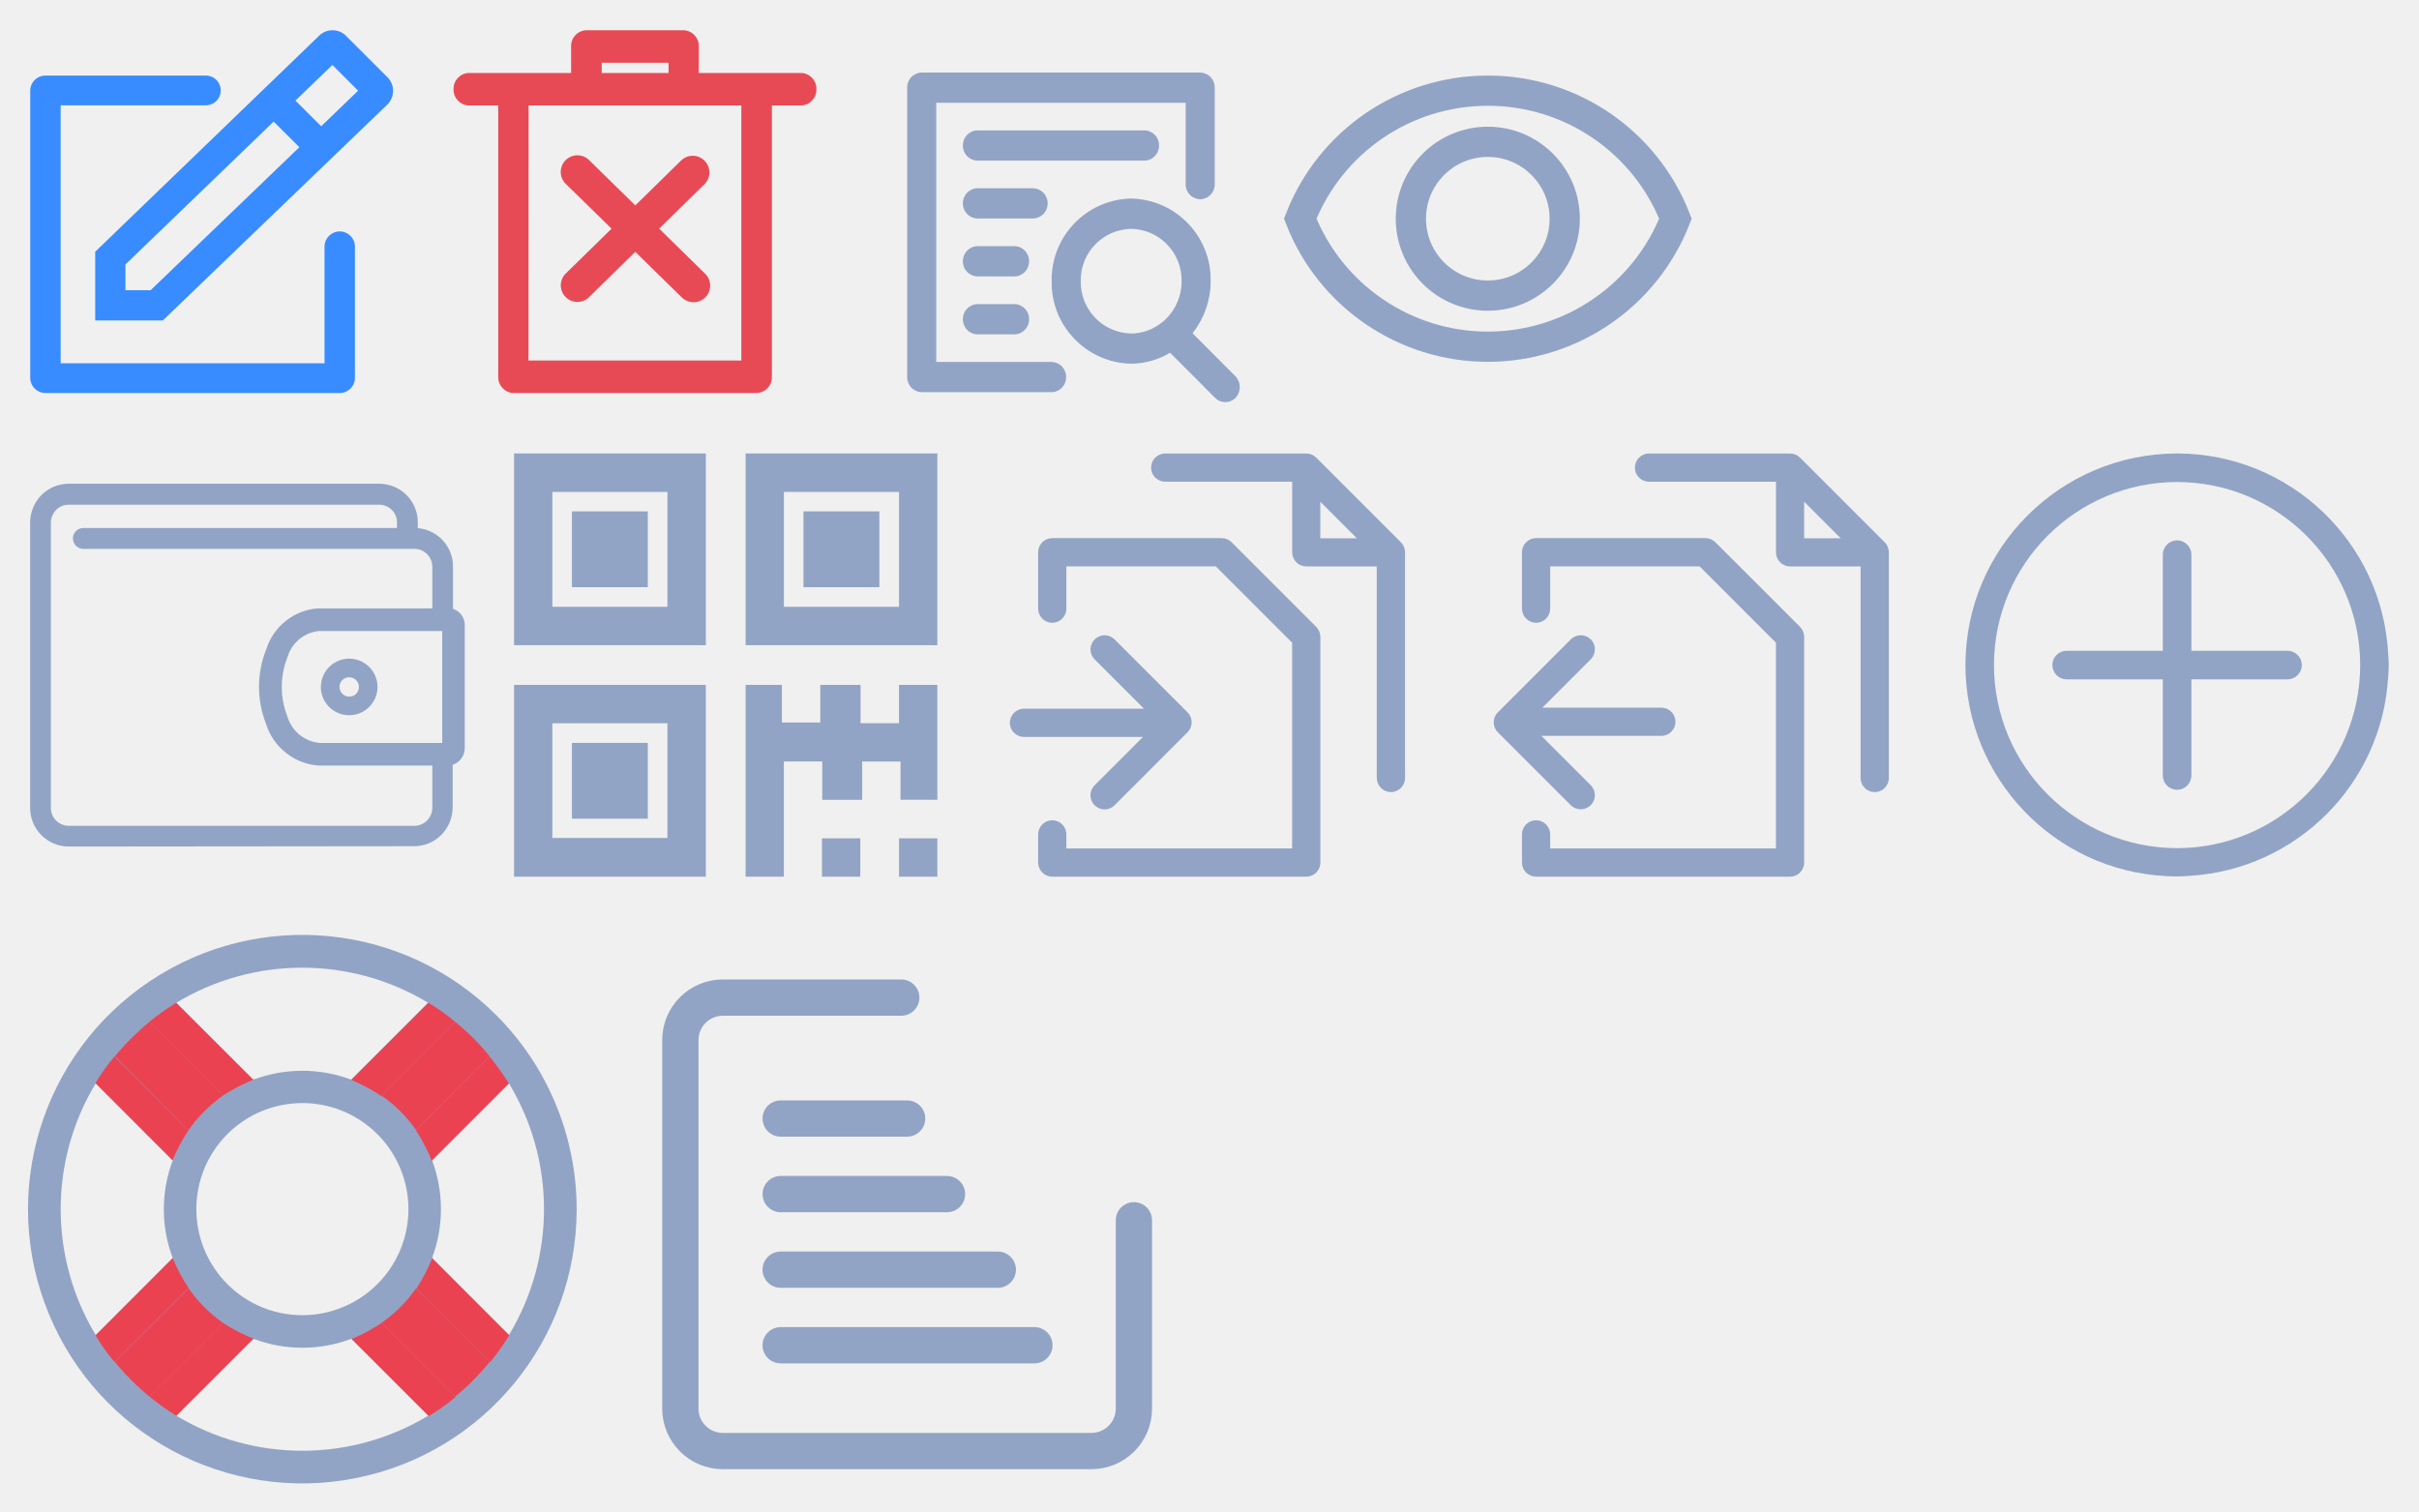
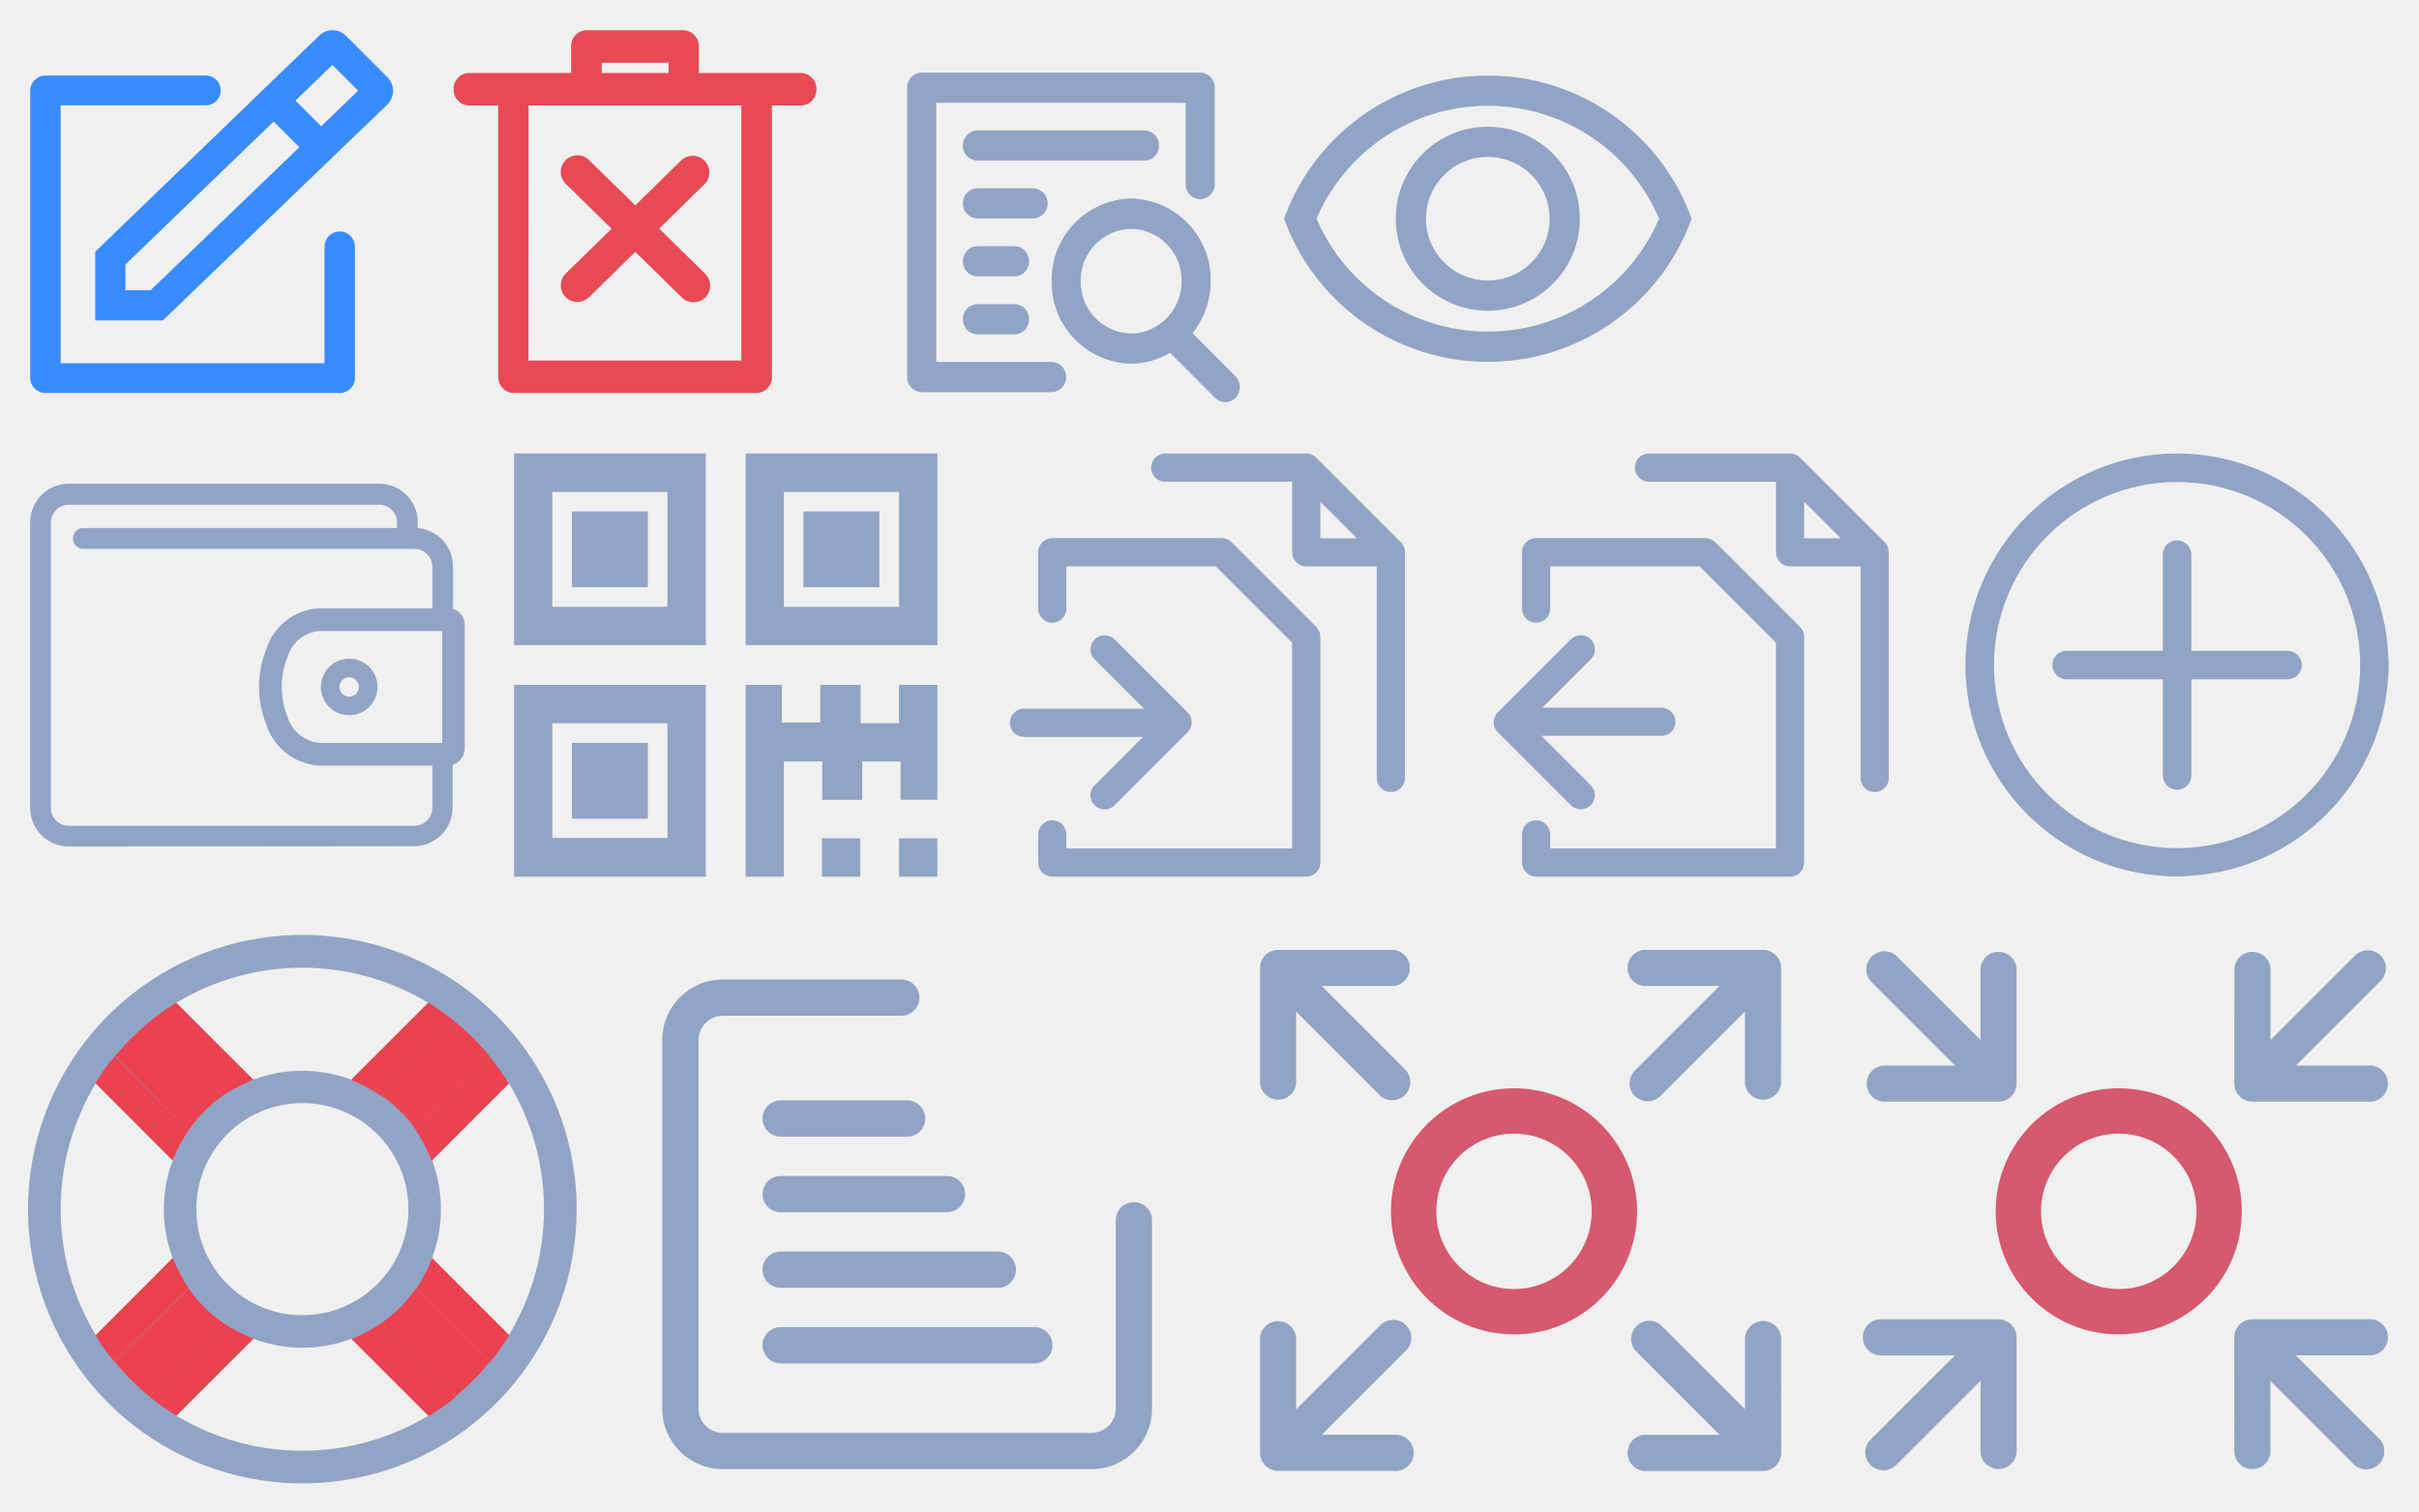
<svg xmlns="http://www.w3.org/2000/svg" id="icons_spite_darksmalliconcolored" width="80" height="50" viewBox="0 0 80 50">
  <g id="_20" data-name="20" transform="translate(0 29)">
+     <g id="NotFullScreen" transform="translate(60)">
+       <rect id="icon_bg" width="20" height="20" transform="translate(0 1)" fill="#fff" opacity="0" />
+       <g id="Full_screen_icon" transform="translate(-0.375 0.375)">
+         <g id="Ellipse_1" data-name="Ellipse 1" transform="translate(6.375 6.625)" fill="none" stroke="#d6596d" stroke-width="1.5">
+           <circle cx="4.07" cy="4.07" r="4.07" stroke="none" />
+           <circle cx="4.07" cy="4.07" r="3.32" fill="none" />
+         </g>
+         <path id="Path_9500" data-name="Path 9500" d="M7.209,6.365l-2.8-2.8H6.791a.6.6,0,0,0,0-1.193H2.972a.6.6,0,0,0-.6.6V6.791a.6.6,0,0,0,1.193,0V4.413l2.8,2.8a.6.6,0,0,0,.84-.848Z" transform="translate(9.438 9.438) rotate(180)" fill="#92a4c5" />
+         <path id="Path_9501" data-name="Path 9501" d="M6.791,20.194H4.413l2.8-2.8a.583.583,0,0,0,.163-.42.6.6,0,0,0-1.012-.418l-2.8,2.8V16.972a.6.6,0,0,0-1.193,0v3.819a.6.6,0,0,0,.37.551.607.607,0,0,0,.227.046H6.791a.6.6,0,1,0,0-1.193Z" transform="translate(9.438 35.655) rotate(180)" fill="#92a4c5" />
+         <path id="Path_9502" data-name="Path 9502" d="M21.388,16.972a.6.6,0,0,0-1.194,0V19.35l-2.8-2.8a.6.6,0,0,0-.838.847l2.8,2.8H16.972a.6.6,0,1,0,0,1.193h3.819a.6.6,0,0,0,.6-.6Z" transform="translate(35.655 35.655) rotate(180)" fill="#92a4c5" />
+         <path id="Path_9503" data-name="Path 9503" d="M21.388,2.972a.6.6,0,0,0-.6-.6H16.972a.6.6,0,1,0,0,1.193H19.35l-2.8,2.8a.6.6,0,0,0-.015.83l.015.014a.608.608,0,0,0,.841,0l2.8-2.8V6.791a.6.6,0,0,0,1.193,0Z" transform="translate(35.655 9.438) rotate(180)" fill="#92a4c5" />
+       </g>
+     </g>
+     <g id="ShowFullScreen" transform="translate(40)">
+       <rect id="icon_bg-2" data-name="icon_bg" width="20" height="20" transform="translate(0 1)" fill="#fff" opacity="0" />
+       <g id="Full_screen_icon-2" data-name="Full_screen_icon" transform="translate(-0.375 0.375)">
+         <g id="Ellipse_1-2" data-name="Ellipse 1" transform="translate(6.375 6.625)" fill="none" stroke="#d6596d" stroke-width="1.5">
+           <circle cx="4.07" cy="4.07" r="4.07" stroke="none" />
+           <circle cx="4.07" cy="4.07" r="3.32" fill="none" />
+         </g>
+         <path id="Path_9500-2" data-name="Path 9500" d="M7.209,6.365l-2.8-2.8H6.791a.6.6,0,0,0,0-1.193H2.972a.6.6,0,0,0-.6.6V6.791a.6.6,0,0,0,1.193,0V4.413l2.8,2.8a.6.6,0,0,0,.84-.848Z" transform="translate(-0.325 -0.325)" fill="#92a4c5" />
+         <path id="Path_9501-2" data-name="Path 9501" d="M6.791,20.194H4.413l2.8-2.8a.583.583,0,0,0,.163-.42.6.6,0,0,0-1.012-.418l-2.8,2.8V16.972a.6.6,0,0,0-1.193,0v3.819a.6.6,0,0,0,.37.551.607.607,0,0,0,.227.046H6.791a.6.6,0,1,0,0-1.193Z" transform="translate(-0.325 -2.108)" fill="#92a4c5" />
+         <path id="Path_9502-2" data-name="Path 9502" d="M21.388,16.972a.6.6,0,0,0-1.194,0V19.35l-2.8-2.8a.6.6,0,0,0-.838.847l2.8,2.8H16.972a.6.6,0,1,0,0,1.193h3.819a.6.6,0,0,0,.6-.6Z" transform="translate(-2.108 -2.108)" fill="#92a4c5" />
+         <path id="Path_9503-2" data-name="Path 9503" d="M21.388,2.972a.6.6,0,0,0-.6-.6H16.972a.6.6,0,1,0,0,1.193H19.35l-2.8,2.8a.6.6,0,0,0-.015.83l.015.014a.608.608,0,0,0,.841,0l2.8-2.8V6.791a.6.6,0,0,0,1.193,0Z" transform="translate(-2.108 -0.325)" fill="#92a4c5" />
+       </g>
+     </g>
    <g id="Notification" transform="translate(20)">
-       <rect id="icon_bg" width="20" height="20" transform="translate(0 1)" fill="#fff" opacity="0" />
+       <rect id="icon_bg-3" data-name="icon_bg" width="20" height="20" transform="translate(0 1)" fill="#fff" opacity="0" />
      <g id="Notification-2" data-name="Notification" transform="translate(-0.175 3.305)">
        <path id="Path_9493" data-name="Path 9493" d="M15.667,8.033v6.228a1.406,1.406,0,0,1-1.406,1.406H2.073A1.406,1.406,0,0,1,.667,14.261h0V2.073A1.406,1.406,0,0,1,2.073.667h5.9" transform="translate(2.008 0.028)" fill="none" stroke="#92a4c5" stroke-linecap="round" stroke-miterlimit="10" stroke-width="1.2" />
        <line id="Line_43" data-name="Line 43" x2="8.391" transform="translate(5.993 12.195)" fill="none" stroke="#92a4c5" stroke-linecap="round" stroke-miterlimit="10" stroke-width="1.2" />
        <line id="Line_42" data-name="Line 42" x2="7.181" transform="translate(5.993 9.695)" fill="none" stroke="#92a4c5" stroke-linecap="round" stroke-miterlimit="10" stroke-width="1.2" />
        <line id="Line_51" data-name="Line 51" x2="5.5" transform="translate(5.994 7.195)" fill="none" stroke="#92a4c5" stroke-linecap="round" stroke-miterlimit="10" stroke-width="1.2" />
        <line id="Line_55" data-name="Line 55" x2="4.181" transform="translate(5.994 4.695)" fill="none" stroke="#92a4c5" stroke-linecap="round" stroke-miterlimit="10" stroke-width="1.2" />
      </g>
    </g>
    <g id="Support">
-       <rect id="icon_bg-2" data-name="icon_bg" width="20" height="20" transform="translate(0 1)" fill="#fff" opacity="0" />
+       <rect id="icon_bg-4" data-name="icon_bg" width="20" height="20" transform="translate(0 1)" fill="#fff" opacity="0" />
      <g id="Support-2" data-name="Support" transform="translate(-31.67 -3.184)">
        <g id="Pink">
          <path id="Path_9570" data-name="Path 9570" d="M45.092,10.236l1.808,2.3.708-.574,2.5-2.544L48.035,7.558Z" transform="translate(-1.537 -0.301)" fill="#eb4252" />
          <path id="Path_9571" data-name="Path 9571" d="M45.092,10.236l1.808,2.3.708-.574,2.5-2.544L48.035,7.558Z" transform="translate(-10.307 8.468)" fill="#eb4252" />
          <path id="Path_9572" data-name="Path 9572" d="M0,2.678l1.808,2.3.708-.574,2.5-2.544L2.943,0Z" transform="translate(48.554 16.007) rotate(90)" fill="#eb4252" />
          <path id="Path_9573" data-name="Path 9573" d="M0,2.678l1.808,2.3.708-.574,2.5-2.544L2.943,0Z" transform="translate(39.785 7.238) rotate(90)" fill="#eb4252" />
        </g>
        <path id="Circle" d="M48.084,7.767a9.072,9.072,0,1,0,2.657,6.416A9.084,9.084,0,0,0,48.084,7.767Zm-10.7,8.041-2.547,2.54a8.056,8.056,0,0,1,0-8.33l2.547,2.549A4.568,4.568,0,0,0,37.385,15.807Zm.524.993a4.563,4.563,0,0,0,1.146,1.146l-2.439,2.437a8.07,8.07,0,0,1-1.147-1.149ZM35.469,9.129a7.957,7.957,0,0,1,.543-.6c.189-.188.392-.371.6-.545l2.438,2.439a4.6,4.6,0,0,0-1.145,1.149Zm7.818.77a4.6,4.6,0,0,0-3.24,0L37.5,7.355a8.058,8.058,0,0,1,8.331,0Zm4.582-.769L45.43,11.567a4.57,4.57,0,0,0-1.148-1.146l2.438-2.44A8.076,8.076,0,0,1,47.869,9.129Zm-8.68,2.57a3.508,3.508,0,1,1,2.481,5.989h0a3.485,3.485,0,0,1-2.479-1.026l0,0A3.514,3.514,0,0,1,39.189,11.7Zm-.061,5.025v0h0l0,0Zm.923,1.745a4.573,4.573,0,0,0,3.24,0l2.542,2.544a8.06,8.06,0,0,1-8.331,0Zm6.669,1.913-2.436-2.437A4.607,4.607,0,0,0,45.43,16.8l2.439,2.434c-.167.2-.351.408-.546.605S46.93,20.211,46.72,20.383Zm-.762-7.82L48.5,10.018a8.052,8.052,0,0,1,0,8.33L45.958,15.8A4.592,4.592,0,0,0,45.958,12.563Z" fill="#92a4c5" />
        <g id="Pink-2" data-name="Pink">
          <path id="Path_9562" data-name="Path 9562" d="M49.664,9.7l-2.438,2.438v0a5.753,5.753,0,0,1,.552,1.08c-.01-.027-.012-.056-.023-.083L50.3,10.59A8.5,8.5,0,0,0,49.664,9.7Z" transform="translate(-1.8 -0.564)" fill="#eb4252" />
          <path id="Path_9563" data-name="Path 9563" d="M48.219,8.3l-.025-.022a6.251,6.251,0,0,0-.861-.611c0,.048,0,0-.005.008l-2.545,2.544a5.794,5.794,0,0,1,1.064.58c-.025-.018-.044-.04-.068-.058L48.215,8.3S48.22,8.3,48.219,8.3Z" transform="translate(-1.499 -0.314)" fill="#eb4252" />
          <path id="Path_9564" data-name="Path 9564" d="M37.168,8.3l2.438,2.437v0a5.76,5.76,0,0,1,1.08-.552c-.028.01-.057.013-.084.024L38.058,7.669A8.37,8.37,0,0,0,37.168,8.3Z" transform="translate(-0.562 -0.314)" fill="#eb4252" />
          <path id="Path_9565" data-name="Path 9565" d="M35.768,9.695l-.021.026a6.138,6.138,0,0,0-.612.861c.048,0,0,0,.008,0l2.544,2.546a5.816,5.816,0,0,1,.58-1.065c-.018.025-.04.045-.057.069L35.77,9.7S35.769,9.695,35.768,9.695Z" transform="translate(-0.312 -0.564)" fill="#eb4252" />
          <path id="Path_9566" data-name="Path 9566" d="M49.681,20.735,47.243,18.3v0a5.754,5.754,0,0,0,.552-1.08c-.01.027-.012.056-.023.083l2.543,2.543A8.5,8.5,0,0,1,49.681,20.735Z" transform="translate(-1.802 -1.49)" fill="#eb4252" />
          <path id="Path_9567" data-name="Path 9567" d="M48.236,22.189l-.025.022a6.251,6.251,0,0,1-.861.611c0-.048,0,0-.005-.008L44.8,20.271a5.794,5.794,0,0,0,1.064-.58c-.025.018-.044.04-.068.058l2.438,2.439S48.237,22.189,48.236,22.189Z" transform="translate(-1.501 -1.794)" fill="#eb4252" />
          <path id="Path_9568" data-name="Path 9568" d="M37.173,22.183l2.438-2.437h0a5.728,5.728,0,0,0,1.08.552c-.027-.01-.056-.013-.084-.023l-2.542,2.542A8.246,8.246,0,0,1,37.173,22.183Z" transform="translate(-0.563 -1.801)" fill="#eb4252" />
          <path id="Path_9569" data-name="Path 9569" d="M35.772,20.739l-.021-.025a6.267,6.267,0,0,1-.612-.862c.048,0,0,0,.008,0L37.692,17.3a5.755,5.755,0,0,0,.579,1.064c-.018-.025-.04-.044-.057-.069l-2.439,2.439S35.773,20.74,35.772,20.739Z" transform="translate(-0.313 -1.5)" fill="#eb4252" />
        </g>
      </g>
    </g>
  </g>
  <g id="_16" data-name="16" transform="translate(0 14)">
    <g id="Add" transform="translate(64)">
-       <rect id="icon_bg-3" data-name="icon_bg" width="16" height="16" fill="#fff" opacity="0" />
+       <rect id="icon_bg-5" data-name="icon_bg" width="16" height="16" fill="#fff" opacity="0" />
      <path id="Add-2" data-name="Add" d="M-128.866-58.519A7,7,0,0,1-135.5-65.48l0-.02a7.008,7.008,0,0,1,7-7l.02,0a7,7,0,0,1,6.961,6.633c.007.122.019.242.019.365s-.012.27-.02.4a7,7,0,0,1-6.575,6.575c-.134.008-.268.02-.4.02S-128.743-58.512-128.866-58.519Zm-5.69-6.981a6.063,6.063,0,0,0,6.055,6.056,6.063,6.063,0,0,0,6.056-6.056,6.063,6.063,0,0,0-6.056-6.055A6.062,6.062,0,0,0-134.556-65.5Zm5.584,3.653v-3.181h-3.181a.472.472,0,0,1-.472-.472.472.472,0,0,1,.472-.472h3.181v-3.181a.472.472,0,0,1,.472-.472.472.472,0,0,1,.472.472v3.181h3.181a.472.472,0,0,1,.472.472.472.472,0,0,1-.472.472h-3.181v3.181a.472.472,0,0,1-.472.472A.472.472,0,0,1-128.972-61.847Z" transform="translate(136.5 73.5)" fill="#92a4c5" stroke="rgba(0,0,0,0)" stroke-miterlimit="10" stroke-width="1" />
    </g>
    <g id="Transfer" transform="translate(48)">
-       <rect id="icon_bg-4" data-name="icon_bg" width="16" height="16" fill="#fff" opacity="0" />
+       <rect id="icon_bg-6" data-name="icon_bg" width="16" height="16" fill="#fff" opacity="0" />
      <path id="Transfer-2" data-name="Transfer" d="M-182.6-72a.466.466,0,0,1-.466-.467V-73.4a.466.466,0,0,1,.466-.466.467.467,0,0,1,.467.466v.467h7.466V-79.74l-2.526-2.526h-4.94v1.4a.468.468,0,0,1-.467.467.467.467,0,0,1-.466-.467v-1.867a.466.466,0,0,1,.466-.466h5.6a.47.47,0,0,1,.33.136l2.8,2.8a.472.472,0,0,1,.136.33v7.466A.467.467,0,0,1-174.2-72Zm1.149-2.363-2.413-2.413a.467.467,0,0,1,0-.66l2.414-2.415a.471.471,0,0,1,.33-.136.468.468,0,0,1,.329.136.467.467,0,0,1,0,.66l-1.6,1.6h3.935a.466.466,0,0,1,.466.467.466.466,0,0,1-.466.466h-3.968l1.632,1.633a.467.467,0,0,1,0,.66.465.465,0,0,1-.33.136A.465.465,0,0,1-181.451-74.363Zm9.584-.9v-7H-174.2a.467.467,0,0,1-.466-.467v-2.335h-4.2a.466.466,0,0,1-.466-.466.467.467,0,0,1,.466-.467h4.666a.471.471,0,0,1,.331.137l2.8,2.8a.47.47,0,0,1,.136.33v7.466a.466.466,0,0,1-.466.467A.467.467,0,0,1-171.867-75.267Zm-1.867-7.931h1.209l-1.209-1.209Z" transform="translate(185.4 87)" fill="#92a4c5" stroke="rgba(0,0,0,0)" stroke-miterlimit="10" stroke-width="1" />
    </g>
    <g id="Copy" transform="translate(32)">
-       <rect id="icon_bg-5" data-name="icon_bg" width="16" height="16" fill="#fff" opacity="0" />
+       <rect id="icon_bg-7" data-name="icon_bg" width="16" height="16" fill="#fff" opacity="0" />
      <path id="Copy-2" data-name="Copy" d="M-135.1-58.5a.467.467,0,0,1-.467-.467V-59.9a.467.467,0,0,1,.467-.466.466.466,0,0,1,.466.466v.467h7.467V-66.24l-2.527-2.526h-4.94v1.4a.467.467,0,0,1-.466.467.468.468,0,0,1-.467-.467v-1.867a.467.467,0,0,1,.467-.466h5.6a.47.47,0,0,1,.33.136l2.8,2.8a.469.469,0,0,1,.137.33v7.466a.467.467,0,0,1-.467.467Zm1.4-2.363a.466.466,0,0,1,0-.66l1.6-1.6h-3.935a.468.468,0,0,1-.467-.467.468.468,0,0,1,.467-.467h3.968l-1.632-1.632a.466.466,0,0,1,0-.66.466.466,0,0,1,.66,0l2.412,2.412a.466.466,0,0,1,0,.66l-2.413,2.415a.469.469,0,0,1-.33.137A.466.466,0,0,1-133.7-60.863Zm9.331-.9v-7H-126.7a.467.467,0,0,1-.466-.467v-2.336h-4.2a.466.466,0,0,1-.466-.466.467.467,0,0,1,.466-.467h4.666a.467.467,0,0,1,.33.137l2.8,2.8a.467.467,0,0,1,.137.33v7.466a.467.467,0,0,1-.467.467A.466.466,0,0,1-124.367-61.767Zm-1.867-7.931h1.209l-1.209-1.209Z" transform="translate(137.9 73.5)" fill="#92a4c5" stroke="rgba(0,0,0,0)" stroke-miterlimit="10" stroke-width="1" />
    </g>
    <g id="QR" transform="translate(16)">
-       <rect id="icon_bg-6" data-name="icon_bg" width="16" height="16" fill="#fff" opacity="0" />
+       <rect id="icon_bg-8" data-name="icon_bg" width="16" height="16" fill="#fff" opacity="0" />
      <path id="Qr-2" d="M29.732,29V27.731H31V29Zm-2.549,0V27.731h1.268V29Zm-2.525,0V22.657h1.2V23.9h1.27V22.655H28.46v1.269h1.271V22.655H31v3.8H29.782V25.19H28.514v1.267H27.193V25.188H25.924V29ZM17,29V22.657h6.343V29Zm1.267-1.281h3.806V23.926H18.267Zm.647-.636v-2.51h2.51v2.51Zm5.744-5.742V15H31v6.343Zm1.267-1.269h3.807v-3.8H25.925ZM17,21.341V15h6.343v6.343Zm1.267-1.269h3.806v-3.8H18.267Zm8.305-.649V16.915h2.51v2.508Zm-7.658,0V16.915h2.51v2.508Z" transform="translate(-16 -14)" fill="#92a4c5" />
    </g>
    <g id="Wallet">
-       <rect id="icon_bg-7" data-name="icon_bg" width="16" height="16" fill="#fff" opacity="0" />
+       <rect id="icon_bg-9" data-name="icon_bg" width="16" height="16" fill="#fff" opacity="0" />
      <path id="Wallet-2" data-name="Wallet" d="M-134.723-60h-.006A1.276,1.276,0,0,1-136-61.286v-9.435a1.3,1.3,0,0,1,.374-.907,1.285,1.285,0,0,1,.9-.374h10.273a1.285,1.285,0,0,1,.9.374,1.267,1.267,0,0,1,.373.894v.2a1.3,1.3,0,0,1,.794.37,1.279,1.279,0,0,1,.371.908v1.392a.564.564,0,0,1,.388.567l0,4.022a.573.573,0,0,1-.4.57s0,.008,0,.012v1.4a1.3,1.3,0,0,1-.374.907,1.265,1.265,0,0,1-.9.375Zm-.418-11.133a.6.6,0,0,0-.173.42v9.437a.59.59,0,0,0,.589.59h11.433a.589.589,0,0,0,.418-.175.6.6,0,0,0,.174-.418v-1.4h-3.766A1.968,1.968,0,0,1-128.2-64.06a3.355,3.355,0,0,1,.01-2.471,1.944,1.944,0,0,1,1.69-1.347l3.8,0v-1.375a.592.592,0,0,0-.174-.42.582.582,0,0,0-.417-.173h-10.966a.346.346,0,0,1-.328-.327.346.346,0,0,1,.328-.364h10.388v-.191a.558.558,0,0,0-.172-.407.584.584,0,0,0-.418-.173h-10.269A.585.585,0,0,0-135.14-71.137Zm7.657,4.854a2.665,2.665,0,0,0-.009,1.975,1.226,1.226,0,0,0,1.061.876l4.06,0,0-3.7h-4.09A1.207,1.207,0,0,0-127.483-66.283Zm1.1,1a.936.936,0,0,1,.936-.936.936.936,0,0,1,.936.935h0a.936.936,0,0,1-.936.936A.936.936,0,0,1-126.387-65.283Zm.616,0a.32.32,0,0,0,.32.32h.01a.316.316,0,0,0,.311-.32.32.32,0,0,0-.32-.319A.32.32,0,0,0-125.771-65.284Z" transform="translate(136.997 74.003)" fill="#92a4c5" stroke="rgba(0,0,0,0)" stroke-miterlimit="10" stroke-width="1" />
    </g>
  </g>
  <g id="_14" data-name="14">
    <g id="ShowHide" transform="translate(42)">
-       <rect id="icon_bg-8" data-name="icon_bg" width="14" height="14" fill="#fff" opacity="0" />
+       <rect id="icon_bg-10" data-name="icon_bg" width="14" height="14" fill="#fff" opacity="0" />
      <g id="eye_hidden" transform="translate(-267 -7)">
        <path id="Path" d="M28.964,12.46A2.544,2.544,0,1,0,31.508,15,2.544,2.544,0,0,0,28.964,12.46Z" transform="translate(245.24 -0.769)" fill="none" stroke="#92a4c5" stroke-miterlimit="10" stroke-width="1" fill-rule="evenodd" />
        <path id="Path-2" data-name="Path" d="M6.744.5A6.652,6.652,0,0,0,.54,4.734a6.663,6.663,0,0,0,12.41,0A6.648,6.648,0,0,0,6.744.5Z" transform="translate(267.46 9.5)" fill="none" stroke="#92a4c5" stroke-miterlimit="10" stroke-width="1" fill-rule="evenodd" />
      </g>
    </g>
    <g id="Detail" transform="translate(28)">
-       <rect id="icon_bg-9" data-name="icon_bg" width="14" height="14" fill="#fff" opacity="0" />
+       <rect id="icon_bg-11" data-name="icon_bg" width="14" height="14" fill="#fff" opacity="0" />
      <path id="Detail-2" data-name="Detail" d="M-126.315-60.739l-1.489-1.493a2.527,2.527,0,0,1-1.287.363A2.686,2.686,0,0,1-131.72-64.6a2.686,2.686,0,0,1,2.629-2.733,2.686,2.686,0,0,1,2.63,2.733,2.782,2.782,0,0,1-.6,1.723l1.417,1.422a.515.515,0,0,1,.012.707.473.473,0,0,1-.346.151A.474.474,0,0,1-126.315-60.739Zm-4.443-3.863a1.7,1.7,0,0,0,1.668,1.734,1.609,1.609,0,0,0,.994-.35v0l.006,0a1.749,1.749,0,0,0,.667-1.379,1.7,1.7,0,0,0-1.669-1.733A1.7,1.7,0,0,0-130.759-64.6Zm-5.26,3.674a.491.491,0,0,1-.481-.5V-71a.49.49,0,0,1,.481-.5h9.21a.49.49,0,0,1,.481.5v3.191a.49.49,0,0,1-.481.5.49.49,0,0,1-.481-.5V-70.5h-8.248v8.573h3.815a.491.491,0,0,1,.481.5.491.491,0,0,1-.481.5Zm1.843-1.912a.491.491,0,0,1-.481-.5.491.491,0,0,1,.481-.5h1.228a.49.49,0,0,1,.48.5.49.49,0,0,1-.48.5Zm0-1.917a.491.491,0,0,1-.481-.5.491.491,0,0,1,.481-.5h1.228a.49.49,0,0,1,.48.5.49.49,0,0,1-.48.5Zm0-1.915a.491.491,0,0,1-.481-.5.491.491,0,0,1,.481-.5h1.842a.491.491,0,0,1,.48.5.491.491,0,0,1-.48.5Zm0-1.915a.49.49,0,0,1-.481-.5.491.491,0,0,1,.481-.5h5.525a.491.491,0,0,1,.481.5.49.49,0,0,1-.481.5Z" transform="translate(138.5 73.9)" fill="#92a4c5" stroke="rgba(0,0,0,0)" stroke-miterlimit="10" stroke-width="1" />
    </g>
    <g id="Delete" transform="translate(14)">
-       <rect id="icon_bg-10" data-name="icon_bg" width="14" height="14" fill="#fff" opacity="0" />
+       <rect id="icon_bg-12" data-name="icon_bg" width="14" height="14" fill="#fff" opacity="0" />
      <path id="Delete-2" data-name="Delete" d="M1.977,12a.522.522,0,0,1-.5-.538V2.489H.5A.521.521,0,0,1,0,1.952a.522.522,0,0,1,.5-.538H3.887V.538A.522.522,0,0,1,4.391,0H7.61a.522.522,0,0,1,.5.538v.876H11.5a.522.522,0,0,1,.5.538.521.521,0,0,1-.5.537h-.972v8.973a.521.521,0,0,1-.5.538Zm.5-1.075H9.517V2.489H2.481ZM4.9,1.414h2.21V1.076H4.9ZM7.54,8.831l-1.53-1.5-1.53,1.5a.549.549,0,1,1-.769-.785L5.225,6.565,3.71,5.081a.55.55,0,0,1,.77-.787l1.531,1.5,1.53-1.5a.551.551,0,0,1,.77.787L6.8,6.563,8.311,8.046a.55.55,0,1,1-.77.785Z" transform="translate(1 1)" fill="#e84a55" stroke="rgba(0,0,0,0)" stroke-miterlimit="10" stroke-width="1" />
    </g>
    <g id="Edit">
-       <rect id="icon_bg-11" data-name="icon_bg" width="14" height="14" fill="#fff" opacity="0" />
+       <rect id="icon_bg-13" data-name="icon_bg" width="14" height="14" fill="#fff" opacity="0" />
      <path id="Edit-2" data-name="Edit" d="M.5,12a.5.5,0,0,1-.5-.492V1.991A.5.5,0,0,1,.5,1.5H5.786a.492.492,0,1,1,0,.983H1.006v8.535H9.733V7.158a.5.5,0,0,1,1.005,0v4.351a.5.5,0,0,1-.5.492ZM2.149,9.6V7.327L9.52.215a.636.636,0,0,1,.953,0L11.78,1.521a.641.641,0,0,1,.008.959L4.385,9.6Zm1-1.852V8.6h.832L8.9,3.87l-.85-.848ZM8.771,2.327l.851.85L10.844,2l-.851-.851Z" transform="translate(1 1)" fill="#388cff" stroke="rgba(0,0,0,0)" stroke-miterlimit="10" stroke-width="1" />
    </g>
  </g>
</svg>
